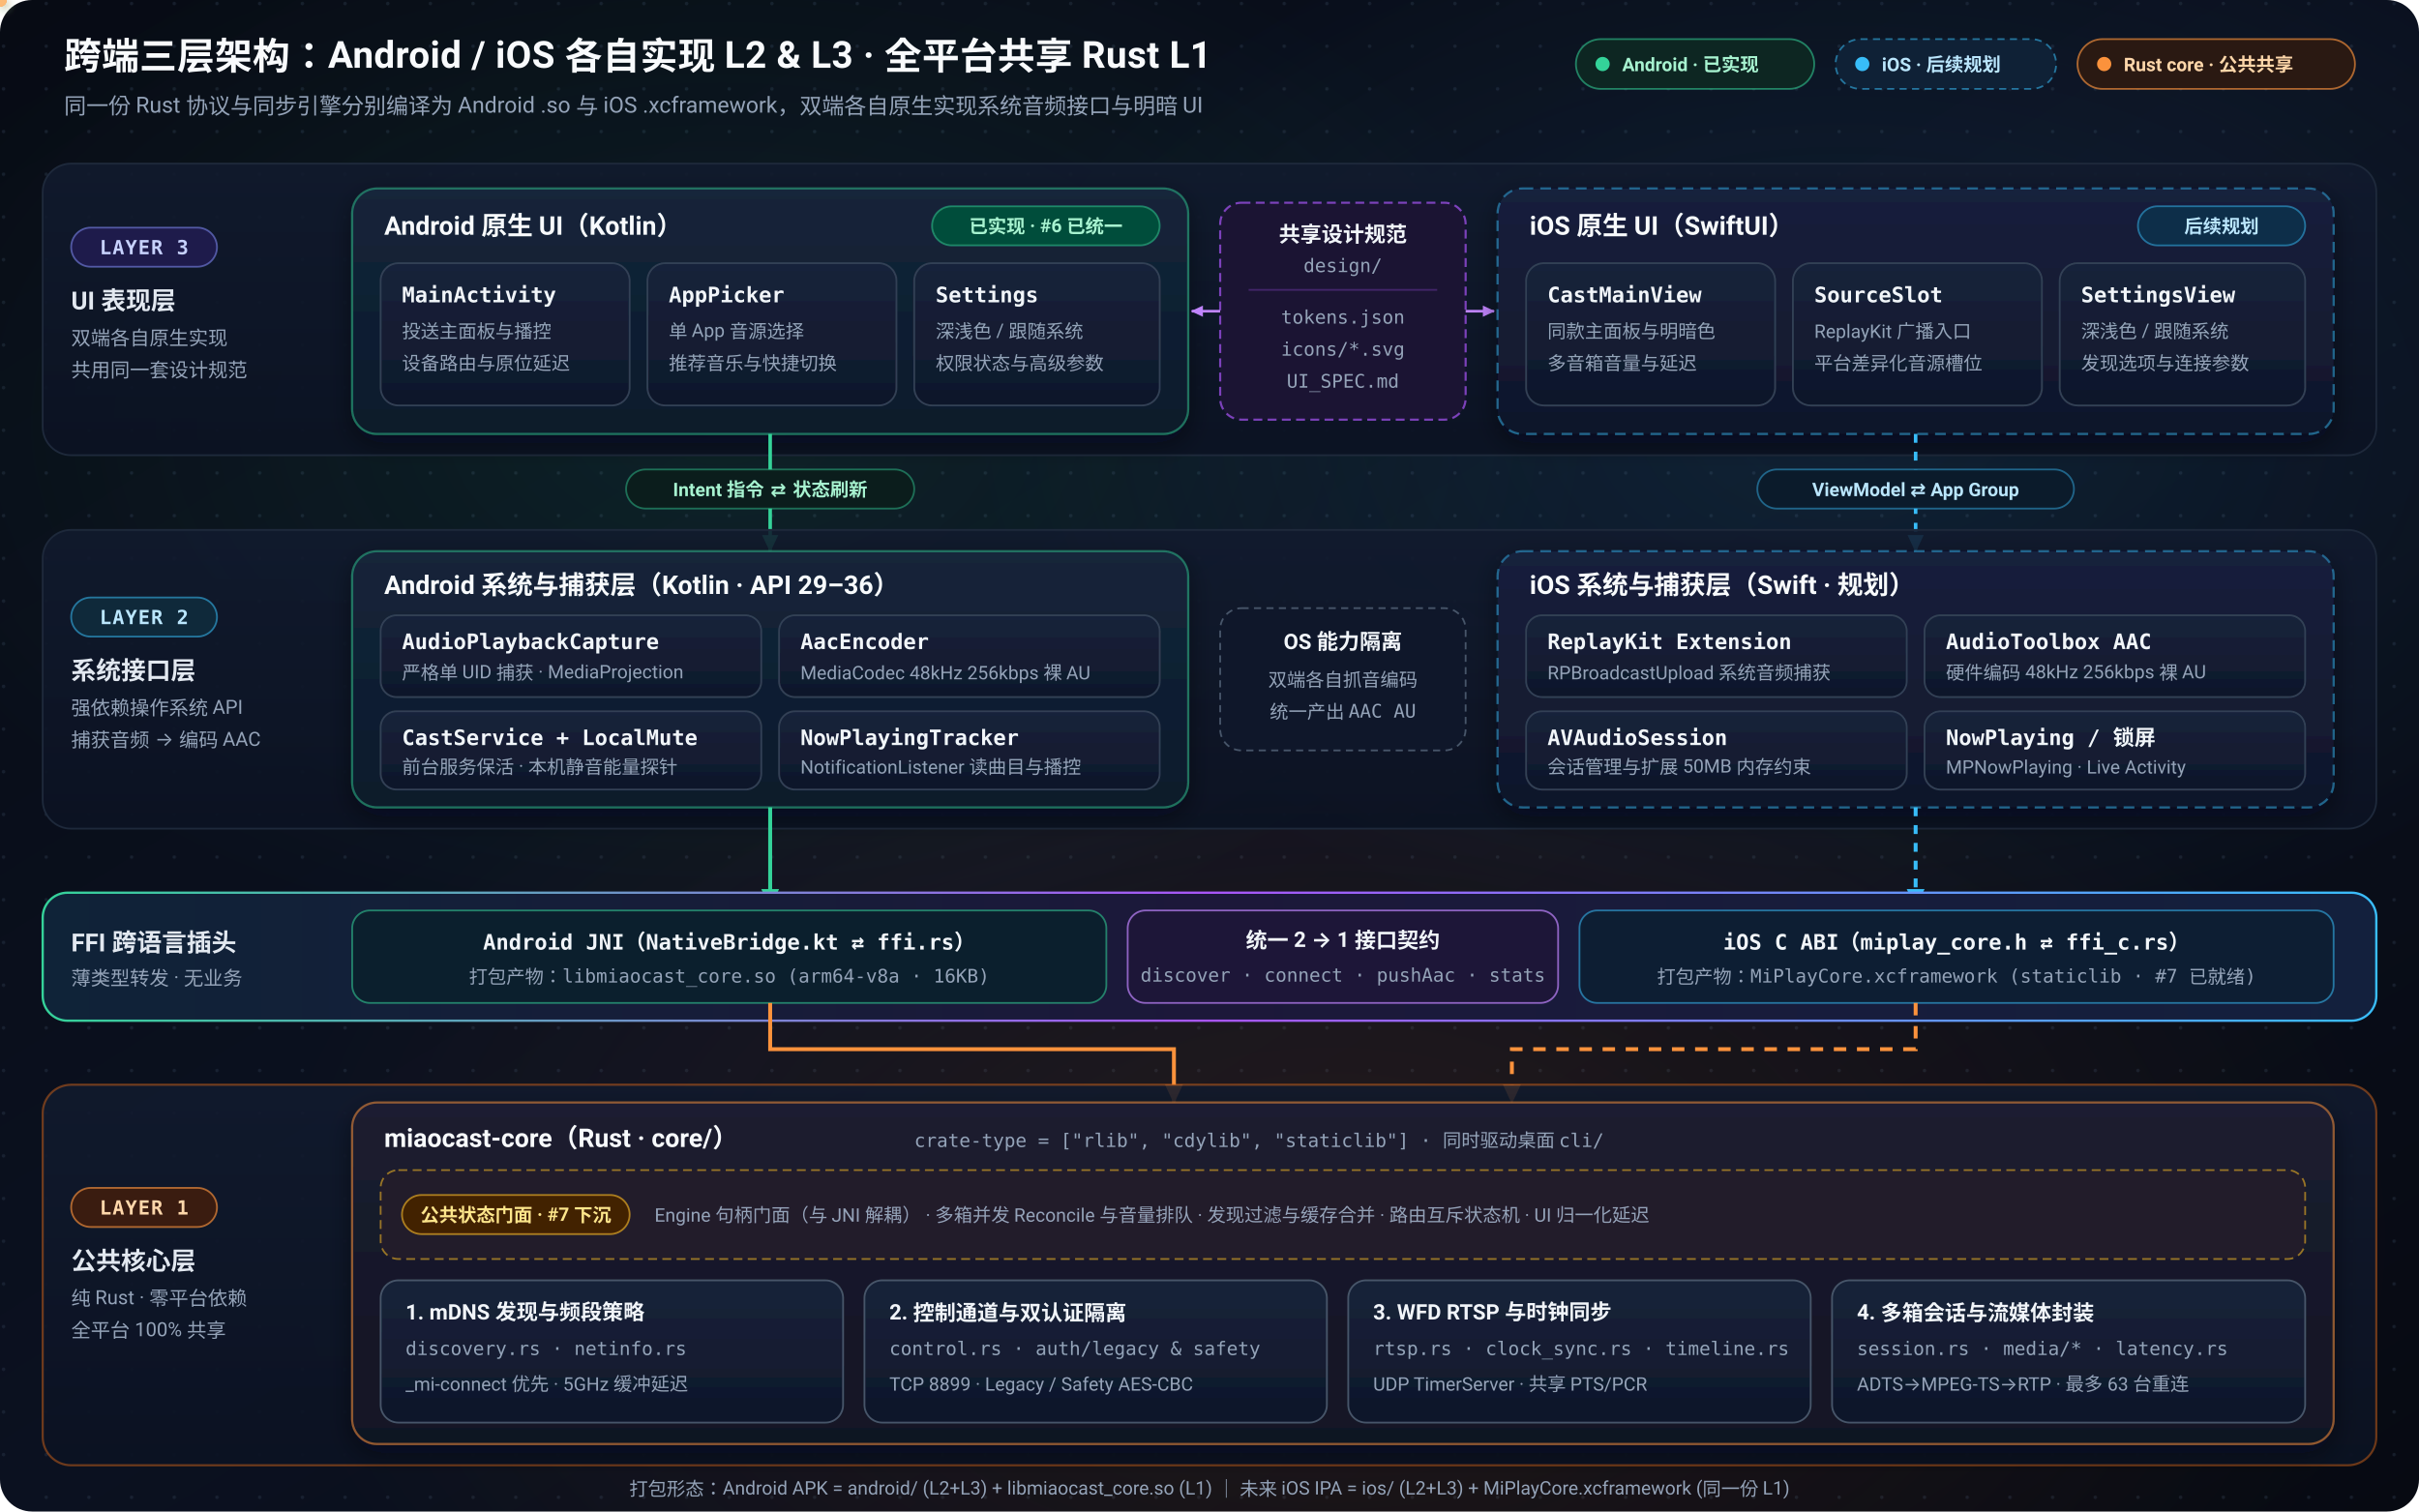
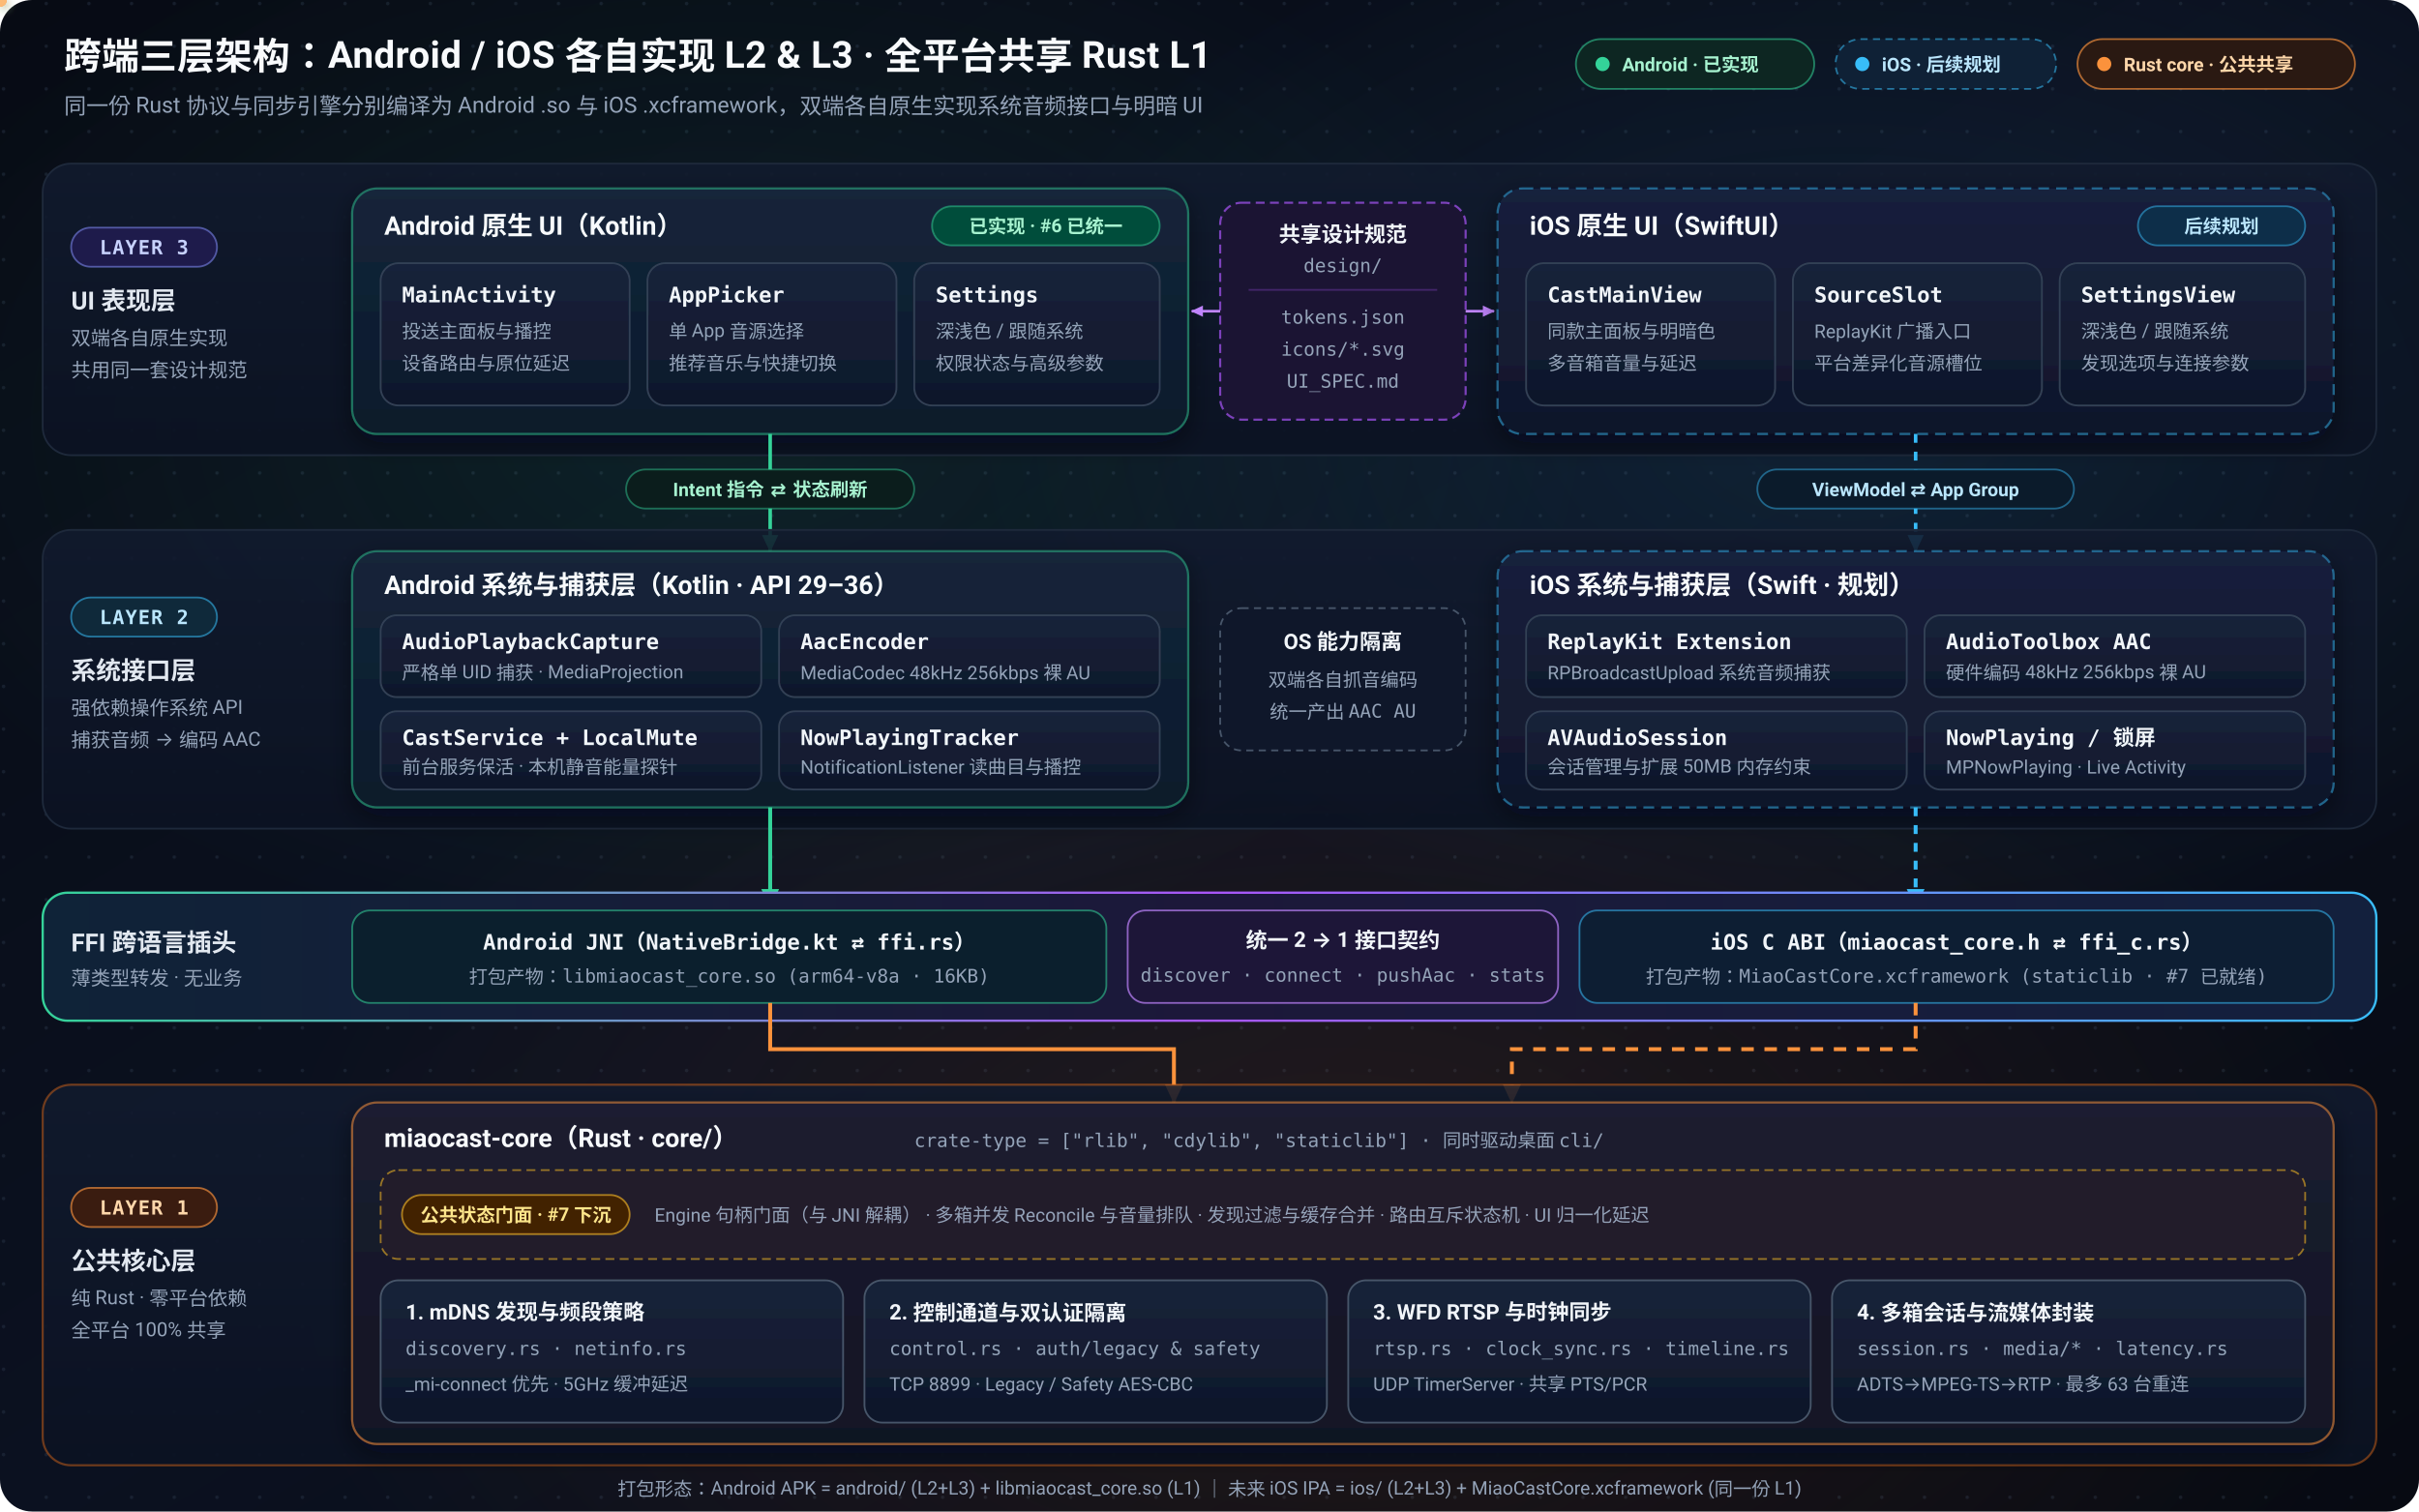
<svg xmlns="http://www.w3.org/2000/svg" viewBox="0 0 1360 850" width="1360" height="850" role="img" aria-labelledby="cp-title cp-desc">
  <defs>
    <linearGradient id="bg-canvas" x1="0%" y1="0%" x2="100%" y2="100%">
      <stop offset="0%" stop-color="#070b14" />
      <stop offset="50%" stop-color="#0b1120" />
      <stop offset="100%" stop-color="#070a12" />
    </linearGradient>
    <linearGradient id="band-surface" x1="0%" y1="0%" x2="0%" y2="100%">
      <stop offset="0%" stop-color="#111a2e" stop-opacity="0.88" />
      <stop offset="100%" stop-color="#0b1222" stop-opacity="0.93" />
    </linearGradient>
    <linearGradient id="card-android" x1="0%" y1="0%" x2="0%" y2="100%">
      <stop offset="0%" stop-color="#13253a" />
      <stop offset="100%" stop-color="#0e1a2b" />
    </linearGradient>
    <linearGradient id="card-ios" x1="0%" y1="0%" x2="0%" y2="100%">
      <stop offset="0%" stop-color="#17203c" />
      <stop offset="100%" stop-color="#10172b" />
    </linearGradient>
    <linearGradient id="card-rust" x1="0%" y1="0%" x2="0%" y2="100%">
      <stop offset="0%" stop-color="#1c1d30" />
      <stop offset="100%" stop-color="#111524" />
    </linearGradient>
    <linearGradient id="sub-tile" x1="0%" y1="0%" x2="0%" y2="100%">
      <stop offset="0%" stop-color="#17233b" stop-opacity="0.92" />
      <stop offset="100%" stop-color="#0f172a" stop-opacity="0.95" />
    </linearGradient>
    <linearGradient id="ffi-surface" x1="0%" y1="0%" x2="100%" y2="0%">
      <stop offset="0%" stop-color="#0f2338" />
      <stop offset="50%" stop-color="#1c183a" />
      <stop offset="100%" stop-color="#13203d" />
    </linearGradient>
    <linearGradient id="ffi-border" x1="0%" y1="0%" x2="100%" y2="0%">
      <stop offset="0%" stop-color="#34d399" />
      <stop offset="50%" stop-color="#a855f7" />
      <stop offset="100%" stop-color="#38bdf8" />
    </linearGradient>
    <radialGradient id="glow-android" cx="30%" cy="28%" r="36%">
      <stop offset="0%" stop-color="#34d399" stop-opacity="0.10" />
      <stop offset="100%" stop-color="#34d399" stop-opacity="0" />
    </radialGradient>
    <radialGradient id="glow-ios" cx="76%" cy="28%" r="36%">
      <stop offset="0%" stop-color="#38bdf8" stop-opacity="0.10" />
      <stop offset="100%" stop-color="#38bdf8" stop-opacity="0" />
    </radialGradient>
    <radialGradient id="glow-rust" cx="55%" cy="82%" r="44%">
      <stop offset="0%" stop-color="#f97316" stop-opacity="0.11" />
      <stop offset="100%" stop-color="#f97316" stop-opacity="0" />
    </radialGradient>
    <pattern id="dot-grid" width="24" height="24" patternUnits="userSpaceOnUse">
      <circle cx="2" cy="2" r="1" fill="#334155" opacity="0.34" />
    </pattern>
    <filter id="orb-glow" x="-80%" y="-80%" width="260%" height="260%">
      <feGaussianBlur stdDeviation="3" result="blur" />
      <feMerge>
        <feMergeNode in="blur" />
        <feMergeNode in="SourceGraphic" />
      </feMerge>
    </filter>
    <filter id="card-shadow" x="-6%" y="-10%" width="112%" height="126%">
      <feDropShadow dx="0" dy="5" stdDeviation="7" flood-color="#020617" flood-opacity="0.44" />
    </filter>
    <marker id="arr-emerald" viewBox="0 0 10 10" refX="8" refY="5" markerWidth="6.5" markerHeight="6.5" orient="auto-start-reverse">
      <path d="M 1 1.5 L 8.5 5 L 1 8.5 z" fill="#34d399" />
    </marker>
    <marker id="arr-sky" viewBox="0 0 10 10" refX="8" refY="5" markerWidth="6.5" markerHeight="6.5" orient="auto-start-reverse">
      <path d="M 1 1.5 L 8.5 5 L 1 8.5 z" fill="#38bdf8" />
    </marker>
    <marker id="arr-violet" viewBox="0 0 10 10" refX="8" refY="5" markerWidth="6" markerHeight="6" orient="auto-start-reverse">
      <path d="M 1 1.5 L 8.5 5 L 1 8.5 z" fill="#c084fc" />
    </marker>
    <marker id="arr-orange" viewBox="0 0 10 10" refX="8" refY="5" markerWidth="6.5" markerHeight="6.5" orient="auto-start-reverse">
      <path d="M 1 1.5 L 8.5 5 L 1 8.5 z" fill="#fb923c" />
    </marker>
    <path id="p-and-l3-l2" d="M 433 244 L 433 310" />
    <path id="p-ios-l3-l2" d="M 1077 244 L 1077 310" />
    <path id="p-and-l2-ffi" d="M 433 454 L 433 510" />
    <path id="p-ios-l2-ffi" d="M 1077 454 L 1077 510" />
    <path id="p-ffi-and-l1" d="M 433 564 L 433 590 L 660 590 L 660 620" />
    <path id="p-ffi-ios-l1" d="M 1077 564 L 1077 590 L 850 590 L 850 620" />
    <style>
      .sans { font-family: -apple-system, BlinkMacSystemFont, "PingFang SC", "Hiragino Sans GB", "Microsoft YaHei", "Segoe UI", Roboto, sans-serif; }
      .mono { font-family: "SF Mono", ui-monospace, "Cascadia Code", Menlo, Consolas, monospace; }
      .title { font-size: 21px; font-weight: 700; fill: #f8fafc; letter-spacing: 0.2px; }
      .subtitle { font-size: 12.5px; fill: #94a3b8; }
      .rail-tag { font-size: 11px; font-weight: 700; letter-spacing: 0.6px; }
      .rail-title { font-size: 14px; font-weight: 700; fill: #e2e8f0; }
      .rail-sub { font-size: 11px; fill: #94a3b8; }
      .card-hd { font-size: 14.5px; font-weight: 700; fill: #f8fafc; }
      .tile-hd { font-size: 12px; font-weight: 700; fill: #f1f5f9; }
      .tile-sub { font-size: 10.5px; fill: #94a3b8; }
      .badge-txt { font-size: 10.5px; font-weight: 600; }
      .wire-lbl { font-size: 10.5px; font-weight: 600; }
      .flow-dash { stroke-dasharray: 7 6; animation: dash-flow 2.4s linear infinite; }
      .flow-dash-slow { stroke-dasharray: 5 5; animation: dash-flow 3.2s linear infinite; }
      @keyframes dash-flow { from { stroke-dashoffset: 26; } to { stroke-dashoffset: 0; } }
    </style>
  </defs>
  <rect width="1360" height="850" rx="18" fill="url(#bg-canvas)" />
  <rect width="1360" height="850" rx="18" fill="url(#dot-grid)" />
  <rect width="1360" height="850" rx="18" fill="url(#glow-android)" />
  <rect width="1360" height="850" rx="18" fill="url(#glow-ios)" />
  <rect width="1360" height="850" rx="18" fill="url(#glow-rust)" />
  <text x="36" y="39" class="sans title">跨端三层架构：Android / iOS 各自实现 L2 &amp; L3 · 全平台共享 Rust L1</text>
  <text x="36" y="64" class="sans subtitle">同一份 Rust 协议与同步引擎分别编译为 Android .so 与 iOS .xcframework，双端各自原生实现系统音频接口与明暗 UI</text>
  <g transform="translate(886, 22)">
    <rect x="0" y="0" width="134" height="28" rx="14" fill="#0d2622" stroke="#34d399" stroke-opacity="0.55" stroke-width="1" />
    <circle cx="15" cy="14" r="4" fill="#34d399" />
    <text x="26" y="18" class="sans badge-txt" fill="#a7f3d0">Android · 已实现</text>
    <rect x="146" y="0" width="124" height="28" rx="14" fill="#0f2136" stroke="#38bdf8" stroke-opacity="0.55" stroke-width="1" stroke-dasharray="4 3" />
    <circle cx="161" cy="14" r="4" fill="#38bdf8" />
    <text x="172" y="18" class="sans badge-txt" fill="#bae6fd">iOS · 后续规划</text>
    <rect x="282" y="0" width="156" height="28" rx="14" fill="#2a1912" stroke="#fb923c" stroke-opacity="0.65" stroke-width="1" />
    <circle cx="297" cy="14" r="4" fill="#fb923c" />
    <text x="308" y="18" class="sans badge-txt" fill="#fed7aa">Rust core · 公共共享</text>
  </g>
  <rect x="24" y="92" width="1312" height="164" rx="16" fill="url(#band-surface)" stroke="#1e293b" stroke-width="1" />
  <g transform="translate(40, 128)">
    <rect x="0" y="0" width="82" height="22" rx="11" fill="#1e1b4b" stroke="#818cf8" stroke-opacity="0.55" />
    <text x="41" y="15" text-anchor="middle" class="mono rail-tag" fill="#c7d2fe">LAYER 3</text>
    <text x="0" y="46" class="sans rail-title">UI 表现层</text>
    <text x="0" y="66" class="sans rail-sub">双端各自原生实现</text>
    <text x="0" y="84" class="sans rail-sub">共用同一套设计规范</text>
  </g>
  <g filter="url(#card-shadow)">
    <rect x="198" y="106" width="470" height="138" rx="14" fill="url(#card-android)" stroke="#34d399" stroke-opacity="0.45" stroke-width="1.2" />
    <text x="216" y="132" class="sans card-hd">Android 原生 UI（Kotlin）</text>
    <rect x="524" y="116" width="128" height="22" rx="11" fill="#064e3b" stroke="#34d399" stroke-opacity="0.5" />
    <text x="588" y="131" text-anchor="middle" class="sans badge-txt" fill="#a7f3d0">已实现 · #6 已统一</text>
    <rect x="214" y="148" width="140" height="80" rx="10" fill="url(#sub-tile)" stroke="#334155" />
    <text x="226" y="170" class="mono tile-hd">MainActivity</text>
    <text x="226" y="190" class="sans tile-sub">投送主面板与播控</text>
    <text x="226" y="208" class="sans tile-sub">设备路由与原位延迟</text>
    <rect x="364" y="148" width="140" height="80" rx="10" fill="url(#sub-tile)" stroke="#334155" />
    <text x="376" y="170" class="mono tile-hd">AppPicker</text>
    <text x="376" y="190" class="sans tile-sub">单 App 音源选择</text>
    <text x="376" y="208" class="sans tile-sub">推荐音乐与快捷切换</text>
    <rect x="514" y="148" width="138" height="80" rx="10" fill="url(#sub-tile)" stroke="#334155" />
    <text x="526" y="170" class="mono tile-hd">Settings</text>
    <text x="526" y="190" class="sans tile-sub">深浅色 / 跟随系统</text>
    <text x="526" y="208" class="sans tile-sub">权限状态与高级参数</text>
  </g>
  <g>
    <rect x="686" y="114" width="138" height="122" rx="12" fill="#1b1433" stroke="#a855f7" stroke-opacity="0.7" stroke-width="1.2" stroke-dasharray="5 3" />
    <text x="755" y="136" text-anchor="middle" class="sans tile-hd" fill="#e9d5ff">共享设计规范</text>
    <text x="755" y="153" text-anchor="middle" class="mono tile-sub" fill="#c084fc">design/</text>
    <line x1="702" y1="163" x2="808" y2="163" stroke="#a855f7" stroke-opacity="0.28" />
    <text x="755" y="182" text-anchor="middle" class="mono tile-sub" fill="#ddd6fe">tokens.json</text>
    <text x="755" y="200" text-anchor="middle" class="mono tile-sub" fill="#ddd6fe">icons/*.svg</text>
    <text x="755" y="218" text-anchor="middle" class="mono tile-sub" fill="#ddd6fe">UI_SPEC.md</text>
    <line x1="686" y1="175" x2="670" y2="175" stroke="#c084fc" stroke-width="1.5" marker-end="url(#arr-violet)" />
    <line x1="824" y1="175" x2="840" y2="175" stroke="#c084fc" stroke-width="1.5" marker-end="url(#arr-violet)" />
  </g>
  <g filter="url(#card-shadow)">
    <rect x="842" y="106" width="470" height="138" rx="14" fill="url(#card-ios)" stroke="#38bdf8" stroke-opacity="0.45" stroke-width="1.2" stroke-dasharray="6 4" />
    <text x="860" y="132" class="sans card-hd">iOS 原生 UI（SwiftUI）</text>
    <rect x="1202" y="116" width="94" height="22" rx="11" fill="#0c2d48" stroke="#38bdf8" stroke-opacity="0.5" />
    <text x="1249" y="131" text-anchor="middle" class="sans badge-txt" fill="#bae6fd">后续规划</text>
    <rect x="858" y="148" width="140" height="80" rx="10" fill="url(#sub-tile)" stroke="#334155" />
    <text x="870" y="170" class="mono tile-hd">CastMainView</text>
    <text x="870" y="190" class="sans tile-sub">同款主面板与明暗色</text>
    <text x="870" y="208" class="sans tile-sub">多音箱音量与延迟</text>
    <rect x="1008" y="148" width="140" height="80" rx="10" fill="url(#sub-tile)" stroke="#334155" />
    <text x="1020" y="170" class="mono tile-hd">SourceSlot</text>
    <text x="1020" y="190" class="sans tile-sub">ReplayKit 广播入口</text>
    <text x="1020" y="208" class="sans tile-sub">平台差异化音源槽位</text>
    <rect x="1158" y="148" width="138" height="80" rx="10" fill="url(#sub-tile)" stroke="#334155" />
    <text x="1170" y="170" class="mono tile-hd">SettingsView</text>
    <text x="1170" y="190" class="sans tile-sub">深浅色 / 跟随系统</text>
    <text x="1170" y="208" class="sans tile-sub">发现选项与连接参数</text>
  </g>
  <use href="#p-and-l3-l2" fill="none" stroke="#34d399" stroke-width="2" marker-end="url(#arr-emerald)" />
  <use href="#p-ios-l3-l2" fill="none" stroke="#38bdf8" stroke-width="2" class="flow-dash-slow" marker-end="url(#arr-sky)" />
  <rect x="352" y="264" width="162" height="22" rx="11" fill="#0b1d1c" stroke="#34d399" stroke-opacity="0.45" />
  <text x="433" y="279" text-anchor="middle" class="sans wire-lbl" fill="#a7f3d0">Intent 指令 ⇄ 状态刷新</text>
  <rect x="988" y="264" width="178" height="22" rx="11" fill="#0b1b2b" stroke="#38bdf8" stroke-opacity="0.45" />
  <text x="1077" y="279" text-anchor="middle" class="sans wire-lbl" fill="#bae6fd">ViewModel ⇄ App Group</text>
  <rect x="24" y="298" width="1312" height="168" rx="16" fill="url(#band-surface)" stroke="#1e293b" stroke-width="1" />
  <g transform="translate(40, 336)">
    <rect x="0" y="0" width="82" height="22" rx="11" fill="#0f293a" stroke="#38bdf8" stroke-opacity="0.55" />
    <text x="41" y="15" text-anchor="middle" class="mono rail-tag" fill="#bae6fd">LAYER 2</text>
    <text x="0" y="46" class="sans rail-title">系统接口层</text>
    <text x="0" y="66" class="sans rail-sub">强依赖操作系统 API</text>
    <text x="0" y="84" class="sans rail-sub">捕获音频 → 编码 AAC</text>
  </g>
  <g filter="url(#card-shadow)">
    <rect x="198" y="310" width="470" height="144" rx="14" fill="url(#card-android)" stroke="#34d399" stroke-opacity="0.45" stroke-width="1.2" />
    <text x="216" y="334" class="sans card-hd">Android 系统与捕获层（Kotlin · API 29–36）</text>
    <rect x="214" y="346" width="214" height="46" rx="9" fill="url(#sub-tile)" stroke="#334155" />
    <text x="226" y="365" class="mono tile-hd">AudioPlaybackCapture</text>
    <text x="226" y="382" class="sans tile-sub">严格单 UID 捕获 · MediaProjection</text>
    <rect x="438" y="346" width="214" height="46" rx="9" fill="url(#sub-tile)" stroke="#334155" />
    <text x="450" y="365" class="mono tile-hd">AacEncoder</text>
    <text x="450" y="382" class="sans tile-sub">MediaCodec 48kHz 256kbps 裸 AU</text>
    <rect x="214" y="400" width="214" height="44" rx="9" fill="url(#sub-tile)" stroke="#334155" />
    <text x="226" y="419" class="mono tile-hd">CastService + LocalMute</text>
    <text x="226" y="435" class="sans tile-sub">前台服务保活 · 本机静音能量探针</text>
    <rect x="438" y="400" width="214" height="44" rx="9" fill="url(#sub-tile)" stroke="#334155" />
    <text x="450" y="419" class="mono tile-hd">NowPlayingTracker</text>
    <text x="450" y="435" class="sans tile-sub">NotificationListener 读曲目与播控</text>
  </g>
  <g>
    <rect x="686" y="342" width="138" height="80" rx="12" fill="#0f172a" stroke="#475569" stroke-dasharray="4 3" />
    <text x="755" y="365" text-anchor="middle" class="sans tile-hd" fill="#cbd5e1">OS 能力隔离</text>
    <text x="755" y="386" text-anchor="middle" class="sans tile-sub">双端各自抓音编码</text>
    <text x="755" y="404" text-anchor="middle" class="mono tile-sub" fill="#22d3ee">统一产出 AAC AU</text>
  </g>
  <g filter="url(#card-shadow)">
    <rect x="842" y="310" width="470" height="144" rx="14" fill="url(#card-ios)" stroke="#38bdf8" stroke-opacity="0.45" stroke-width="1.2" stroke-dasharray="6 4" />
    <text x="860" y="334" class="sans card-hd">iOS 系统与捕获层（Swift · 规划）</text>
    <rect x="858" y="346" width="214" height="46" rx="9" fill="url(#sub-tile)" stroke="#334155" />
    <text x="870" y="365" class="mono tile-hd">ReplayKit Extension</text>
    <text x="870" y="382" class="sans tile-sub">RPBroadcastUpload 系统音频捕获</text>
    <rect x="1082" y="346" width="214" height="46" rx="9" fill="url(#sub-tile)" stroke="#334155" />
    <text x="1094" y="365" class="mono tile-hd">AudioToolbox AAC</text>
    <text x="1094" y="382" class="sans tile-sub">硬件编码 48kHz 256kbps 裸 AU</text>
    <rect x="858" y="400" width="214" height="44" rx="9" fill="url(#sub-tile)" stroke="#334155" />
    <text x="870" y="419" class="mono tile-hd">AVAudioSession</text>
    <text x="870" y="435" class="sans tile-sub">会话管理与扩展 50MB 内存约束</text>
    <rect x="1082" y="400" width="214" height="44" rx="9" fill="url(#sub-tile)" stroke="#334155" />
    <text x="1094" y="419" class="mono tile-hd">NowPlaying / 锁屏</text>
    <text x="1094" y="435" class="sans tile-sub">MPNowPlaying · Live Activity</text>
  </g>
  <use href="#p-and-l2-ffi" fill="none" stroke="#34d399" stroke-width="2.2" marker-end="url(#arr-emerald)" />
  <use href="#p-ios-l2-ffi" fill="none" stroke="#38bdf8" stroke-width="2.2" class="flow-dash-slow" marker-end="url(#arr-sky)" />
  <circle r="3.5" fill="#34d399" filter="url(#orb-glow)">
    <animateMotion dur="1.8s" repeatCount="indefinite">
      <mpath href="#p-and-l2-ffi" />
    </animateMotion>
  </circle>
  <circle r="3.5" fill="#38bdf8" filter="url(#orb-glow)">
    <animateMotion dur="2.2s" repeatCount="indefinite">
      <mpath href="#p-ios-l2-ffi" />
    </animateMotion>
  </circle>
  <rect x="24" y="502" width="1312" height="72" rx="14" fill="url(#ffi-surface)" stroke="url(#ffi-border)" stroke-width="1.3" />
  <g transform="translate(40, 520)">
    <text x="0" y="15" class="sans rail-title" fill="#e9d5ff">FFI 跨语言插头</text>
    <text x="0" y="34" class="sans rail-sub">薄类型转发 · 无业务</text>
  </g>
  <rect x="198" y="512" width="424" height="52" rx="10" fill="#0b1f2d" stroke="#34d399" stroke-opacity="0.55" />
  <text x="410" y="534" text-anchor="middle" class="mono tile-hd" fill="#a7f3d0">Android JNI（NativeBridge.kt ⇄ ffi.rs）</text>
  <text x="410" y="553" text-anchor="middle" class="mono tile-sub">打包产物：libmiaocast_core.so (arm64-v8a · 16KB)</text>
  <rect x="634" y="512" width="242" height="52" rx="10" fill="#1d1638" stroke="#c084fc" stroke-opacity="0.7" />
  <text x="755" y="533" text-anchor="middle" class="sans tile-hd" fill="#f3e8ff">统一 2 → 1 接口契约</text>
  <text x="755" y="552" text-anchor="middle" class="mono tile-sub" fill="#d8b4fe">discover · connect · pushAac · stats</text>
  <rect x="888" y="512" width="424" height="52" rx="10" fill="#0d1e33" stroke="#38bdf8" stroke-opacity="0.55" />
-   <text x="1100" y="534" text-anchor="middle" class="mono tile-hd" fill="#bae6fd">iOS C ABI（miplay_core.h ⇄ ffi_c.rs）</text>
-   <text x="1100" y="553" text-anchor="middle" class="mono tile-sub">打包产物：MiPlayCore.xcframework (staticlib · #7 已就绪)</text>
+   <text x="1100" y="534" text-anchor="middle" class="mono tile-hd" fill="#bae6fd">iOS C ABI（miaocast_core.h ⇄ ffi_c.rs）</text>
+   <text x="1100" y="553" text-anchor="middle" class="mono tile-sub">打包产物：MiaoCastCore.xcframework (staticlib · #7 已就绪)</text>
  <use href="#p-ffi-and-l1" fill="none" stroke="#fb923c" stroke-width="2.2" marker-end="url(#arr-orange)" />
  <use href="#p-ffi-ios-l1" fill="none" stroke="#fb923c" stroke-width="2.2" class="flow-dash" marker-end="url(#arr-orange)" />
  <circle r="3.8" fill="#fb923c" filter="url(#orb-glow)">
    <animateMotion dur="2.1s" repeatCount="indefinite">
      <mpath href="#p-ffi-and-l1" />
    </animateMotion>
  </circle>
  <circle r="3.8" fill="#fdba74" filter="url(#orb-glow)">
    <animateMotion dur="2.5s" repeatCount="indefinite">
      <mpath href="#p-ffi-ios-l1" />
    </animateMotion>
  </circle>
  <rect x="24" y="610" width="1312" height="214" rx="16" fill="url(#band-surface)" stroke="#f97316" stroke-opacity="0.42" stroke-width="1.2" />
  <g transform="translate(40, 668)">
    <rect x="0" y="0" width="82" height="22" rx="11" fill="#3a1c10" stroke="#fb923c" stroke-opacity="0.65" />
    <text x="41" y="15" text-anchor="middle" class="mono rail-tag" fill="#fed7aa">LAYER 1</text>
    <text x="0" y="46" class="sans rail-title">公共核心层</text>
    <text x="0" y="66" class="sans rail-sub">纯 Rust · 零平台依赖</text>
    <text x="0" y="84" class="sans rail-sub">全平台 100% 共享</text>
  </g>
  <g filter="url(#card-shadow)">
    <rect x="198" y="620" width="1114" height="192" rx="14" fill="url(#card-rust)" stroke="#fb923c" stroke-opacity="0.52" stroke-width="1.2" />
    <text x="216" y="645" class="sans card-hd">miaocast-core（Rust · core/）</text>
    <text x="514" y="645" class="mono tile-sub" fill="#fdba74">crate-type = ["rlib", "cdylib", "staticlib"]  ·  同时驱动桌面 cli/</text>
    <rect x="214" y="658" width="1082" height="50" rx="10" fill="#231a2b" stroke="#fbbf24" stroke-opacity="0.55" stroke-dasharray="5 3" />
    <rect x="226" y="672" width="128" height="22" rx="11" fill="#422006" stroke="#fbbf24" stroke-opacity="0.6" />
    <text x="290" y="687" text-anchor="middle" class="sans badge-txt" fill="#fde68a">公共状态门面 · #7 下沉</text>
    <text x="368" y="687" class="sans tile-sub" fill="#fef3c7">Engine 句柄门面（与 JNI 解耦） · 多箱并发 Reconcile 与音量排队 · 发现过滤与缓存合并 · 路由互斥状态机 · UI 归一化延迟</text>
    <rect x="214" y="720" width="260" height="80" rx="10" fill="url(#sub-tile)" stroke="#475569" />
    <text x="228" y="742" class="sans tile-hd" fill="#fed7aa">1. mDNS 发现与频段策略</text>
    <text x="228" y="762" class="mono tile-sub">discovery.rs · netinfo.rs</text>
    <text x="228" y="782" class="sans tile-sub">_mi-connect 优先 · 5GHz 缓冲延迟</text>
    <rect x="486" y="720" width="260" height="80" rx="10" fill="url(#sub-tile)" stroke="#475569" />
    <text x="500" y="742" class="sans tile-hd" fill="#fed7aa">2. 控制通道与双认证隔离</text>
    <text x="500" y="762" class="mono tile-sub">control.rs · auth/legacy &amp; safety</text>
    <text x="500" y="782" class="sans tile-sub">TCP 8899 · Legacy / Safety AES-CBC</text>
    <rect x="758" y="720" width="260" height="80" rx="10" fill="url(#sub-tile)" stroke="#475569" />
    <text x="772" y="742" class="sans tile-hd" fill="#fed7aa">3. WFD RTSP 与时钟同步</text>
    <text x="772" y="762" class="mono tile-sub">rtsp.rs · clock_sync.rs · timeline.rs</text>
    <text x="772" y="782" class="sans tile-sub">UDP TimerServer · 共享 PTS/PCR</text>
    <rect x="1030" y="720" width="266" height="80" rx="10" fill="url(#sub-tile)" stroke="#475569" />
    <text x="1044" y="742" class="sans tile-hd" fill="#fed7aa">4. 多箱会话与流媒体封装</text>
    <text x="1044" y="762" class="mono tile-sub">session.rs · media/* · latency.rs</text>
    <text x="1044" y="782" class="sans tile-sub">ADTS→MPEG-TS→RTP · 最多 63 台重连</text>
  </g>
-   <text x="680" y="841" text-anchor="middle" class="sans tile-sub">打包形态：Android APK = android/ (L2+L3) + libmiaocast_core.so (L1)    ｜    未来 iOS IPA = ios/ (L2+L3) + MiPlayCore.xcframework (同一份 L1)</text>
+   <text x="680" y="841" text-anchor="middle" class="sans tile-sub">打包形态：Android APK = android/ (L2+L3) + libmiaocast_core.so (L1)    ｜    未来 iOS IPA = ios/ (L2+L3) + MiaoCastCore.xcframework (同一份 L1)</text>
</svg>
